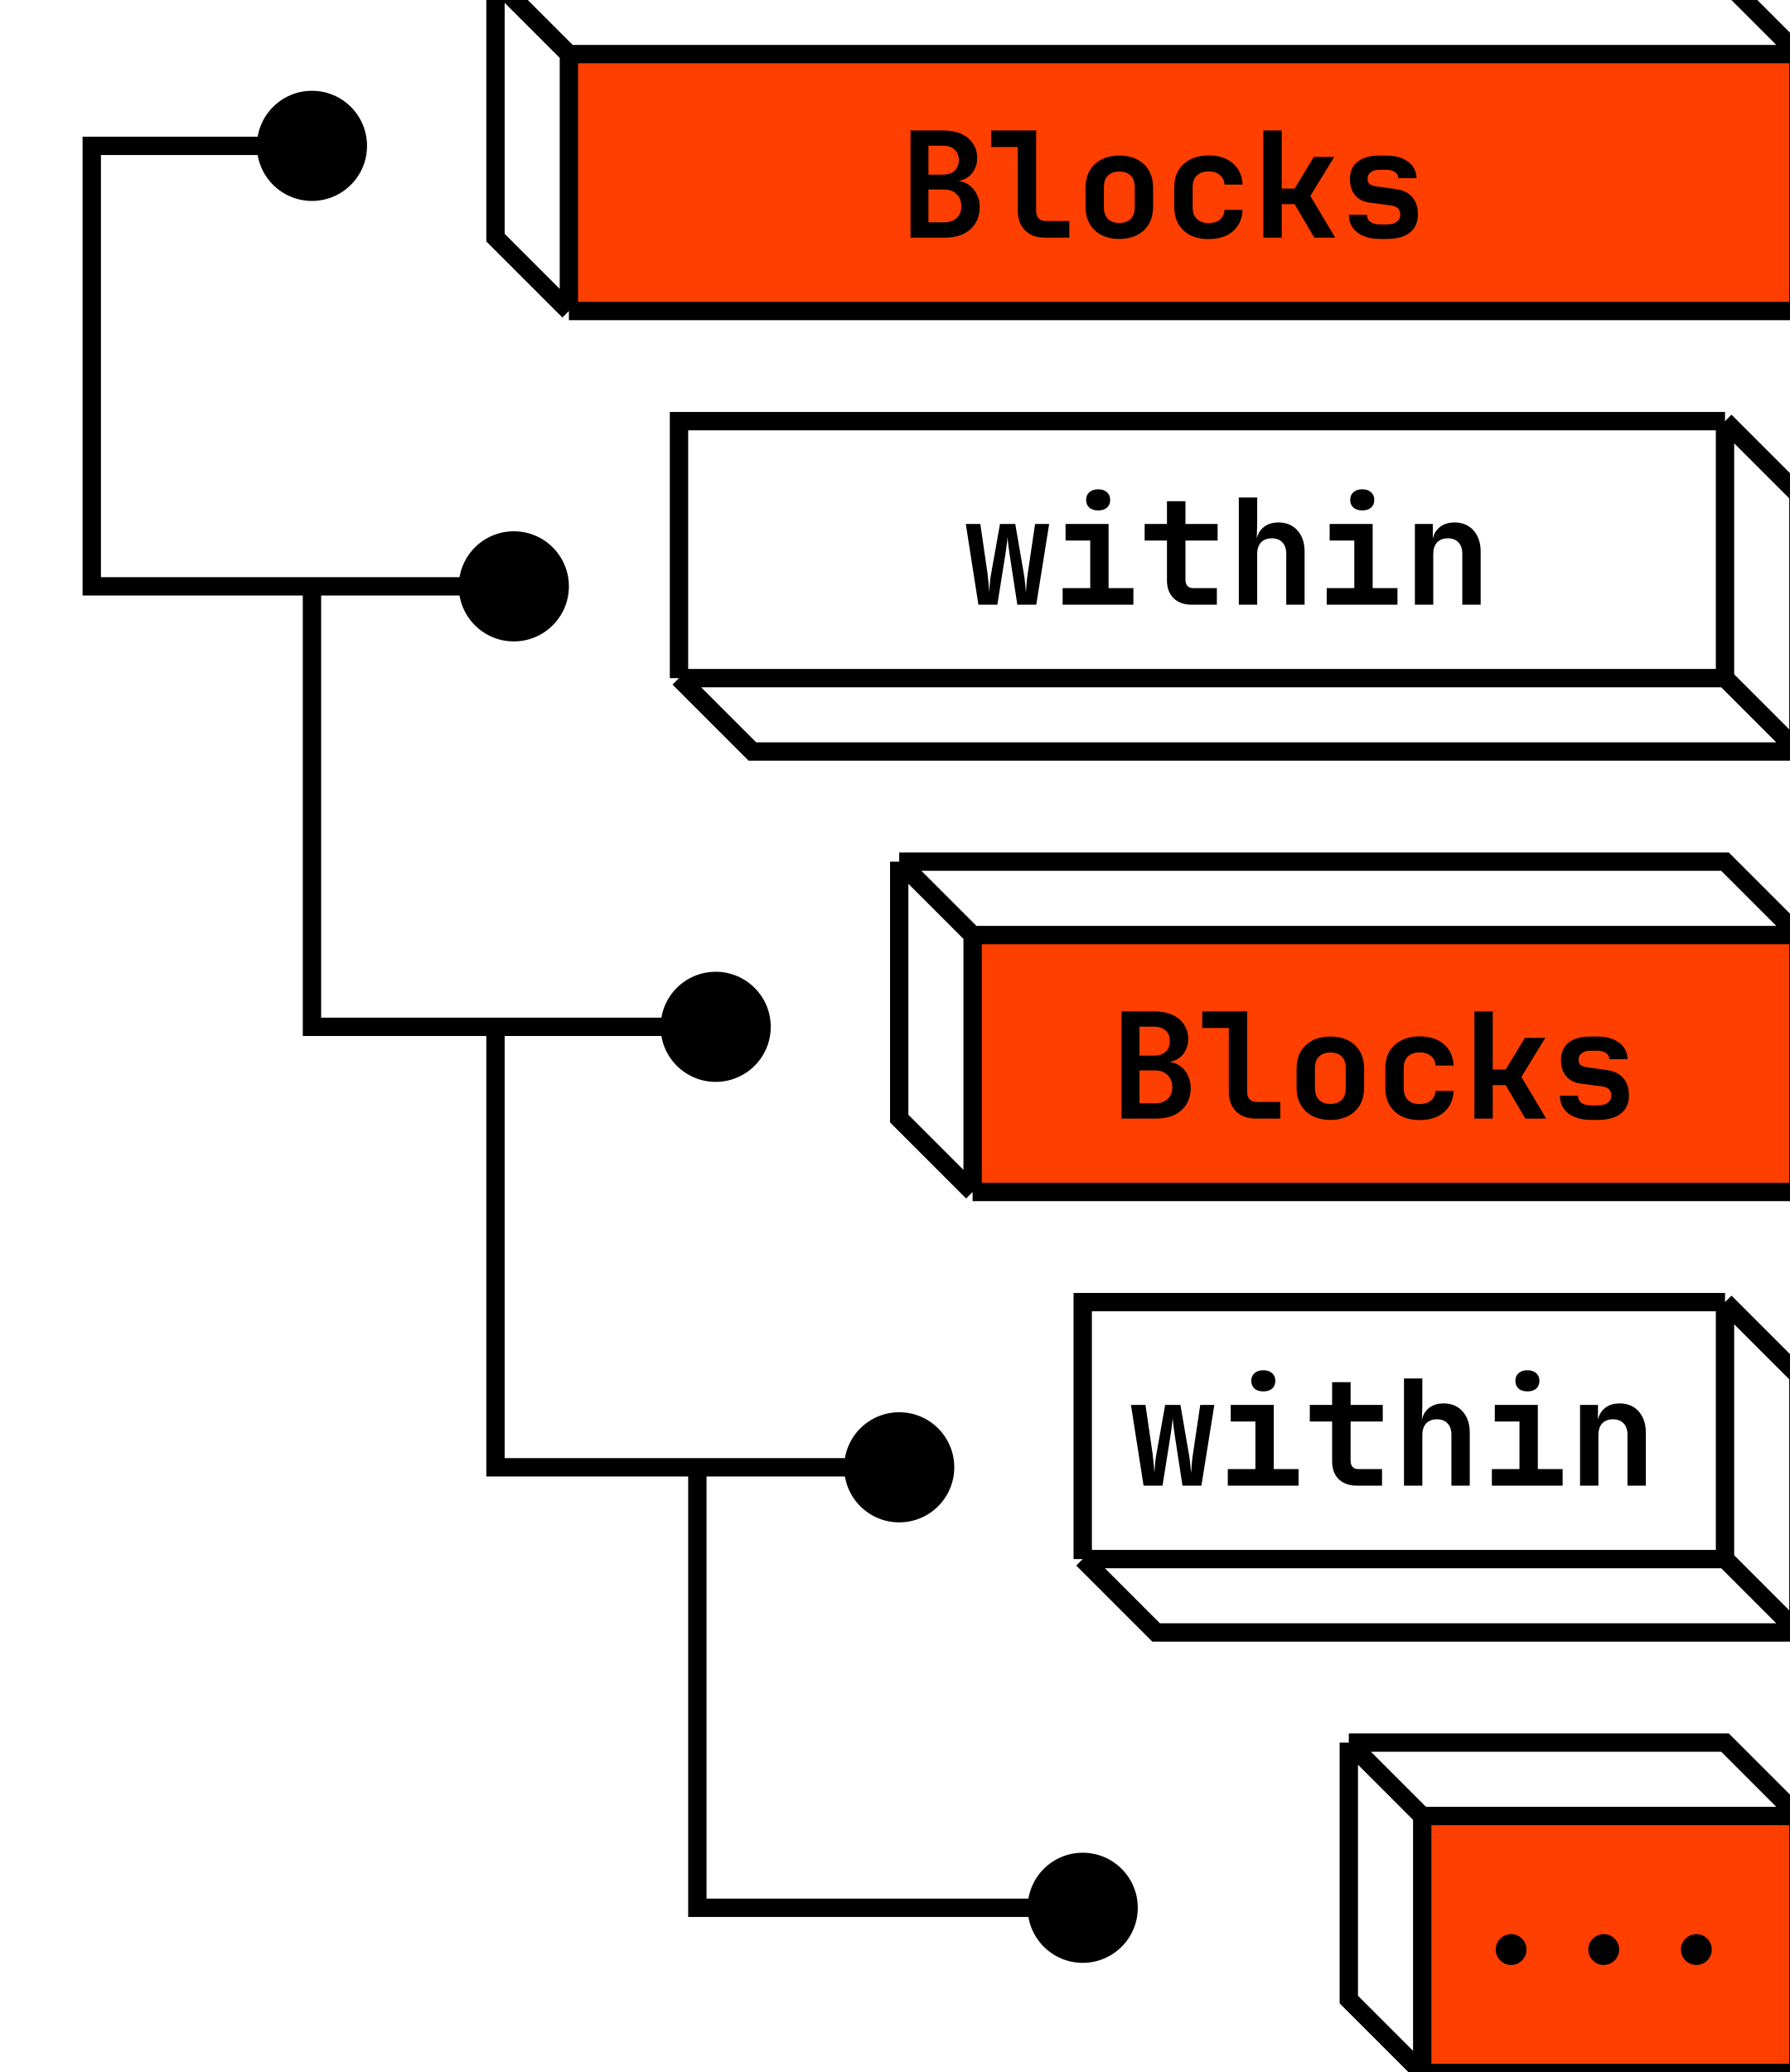
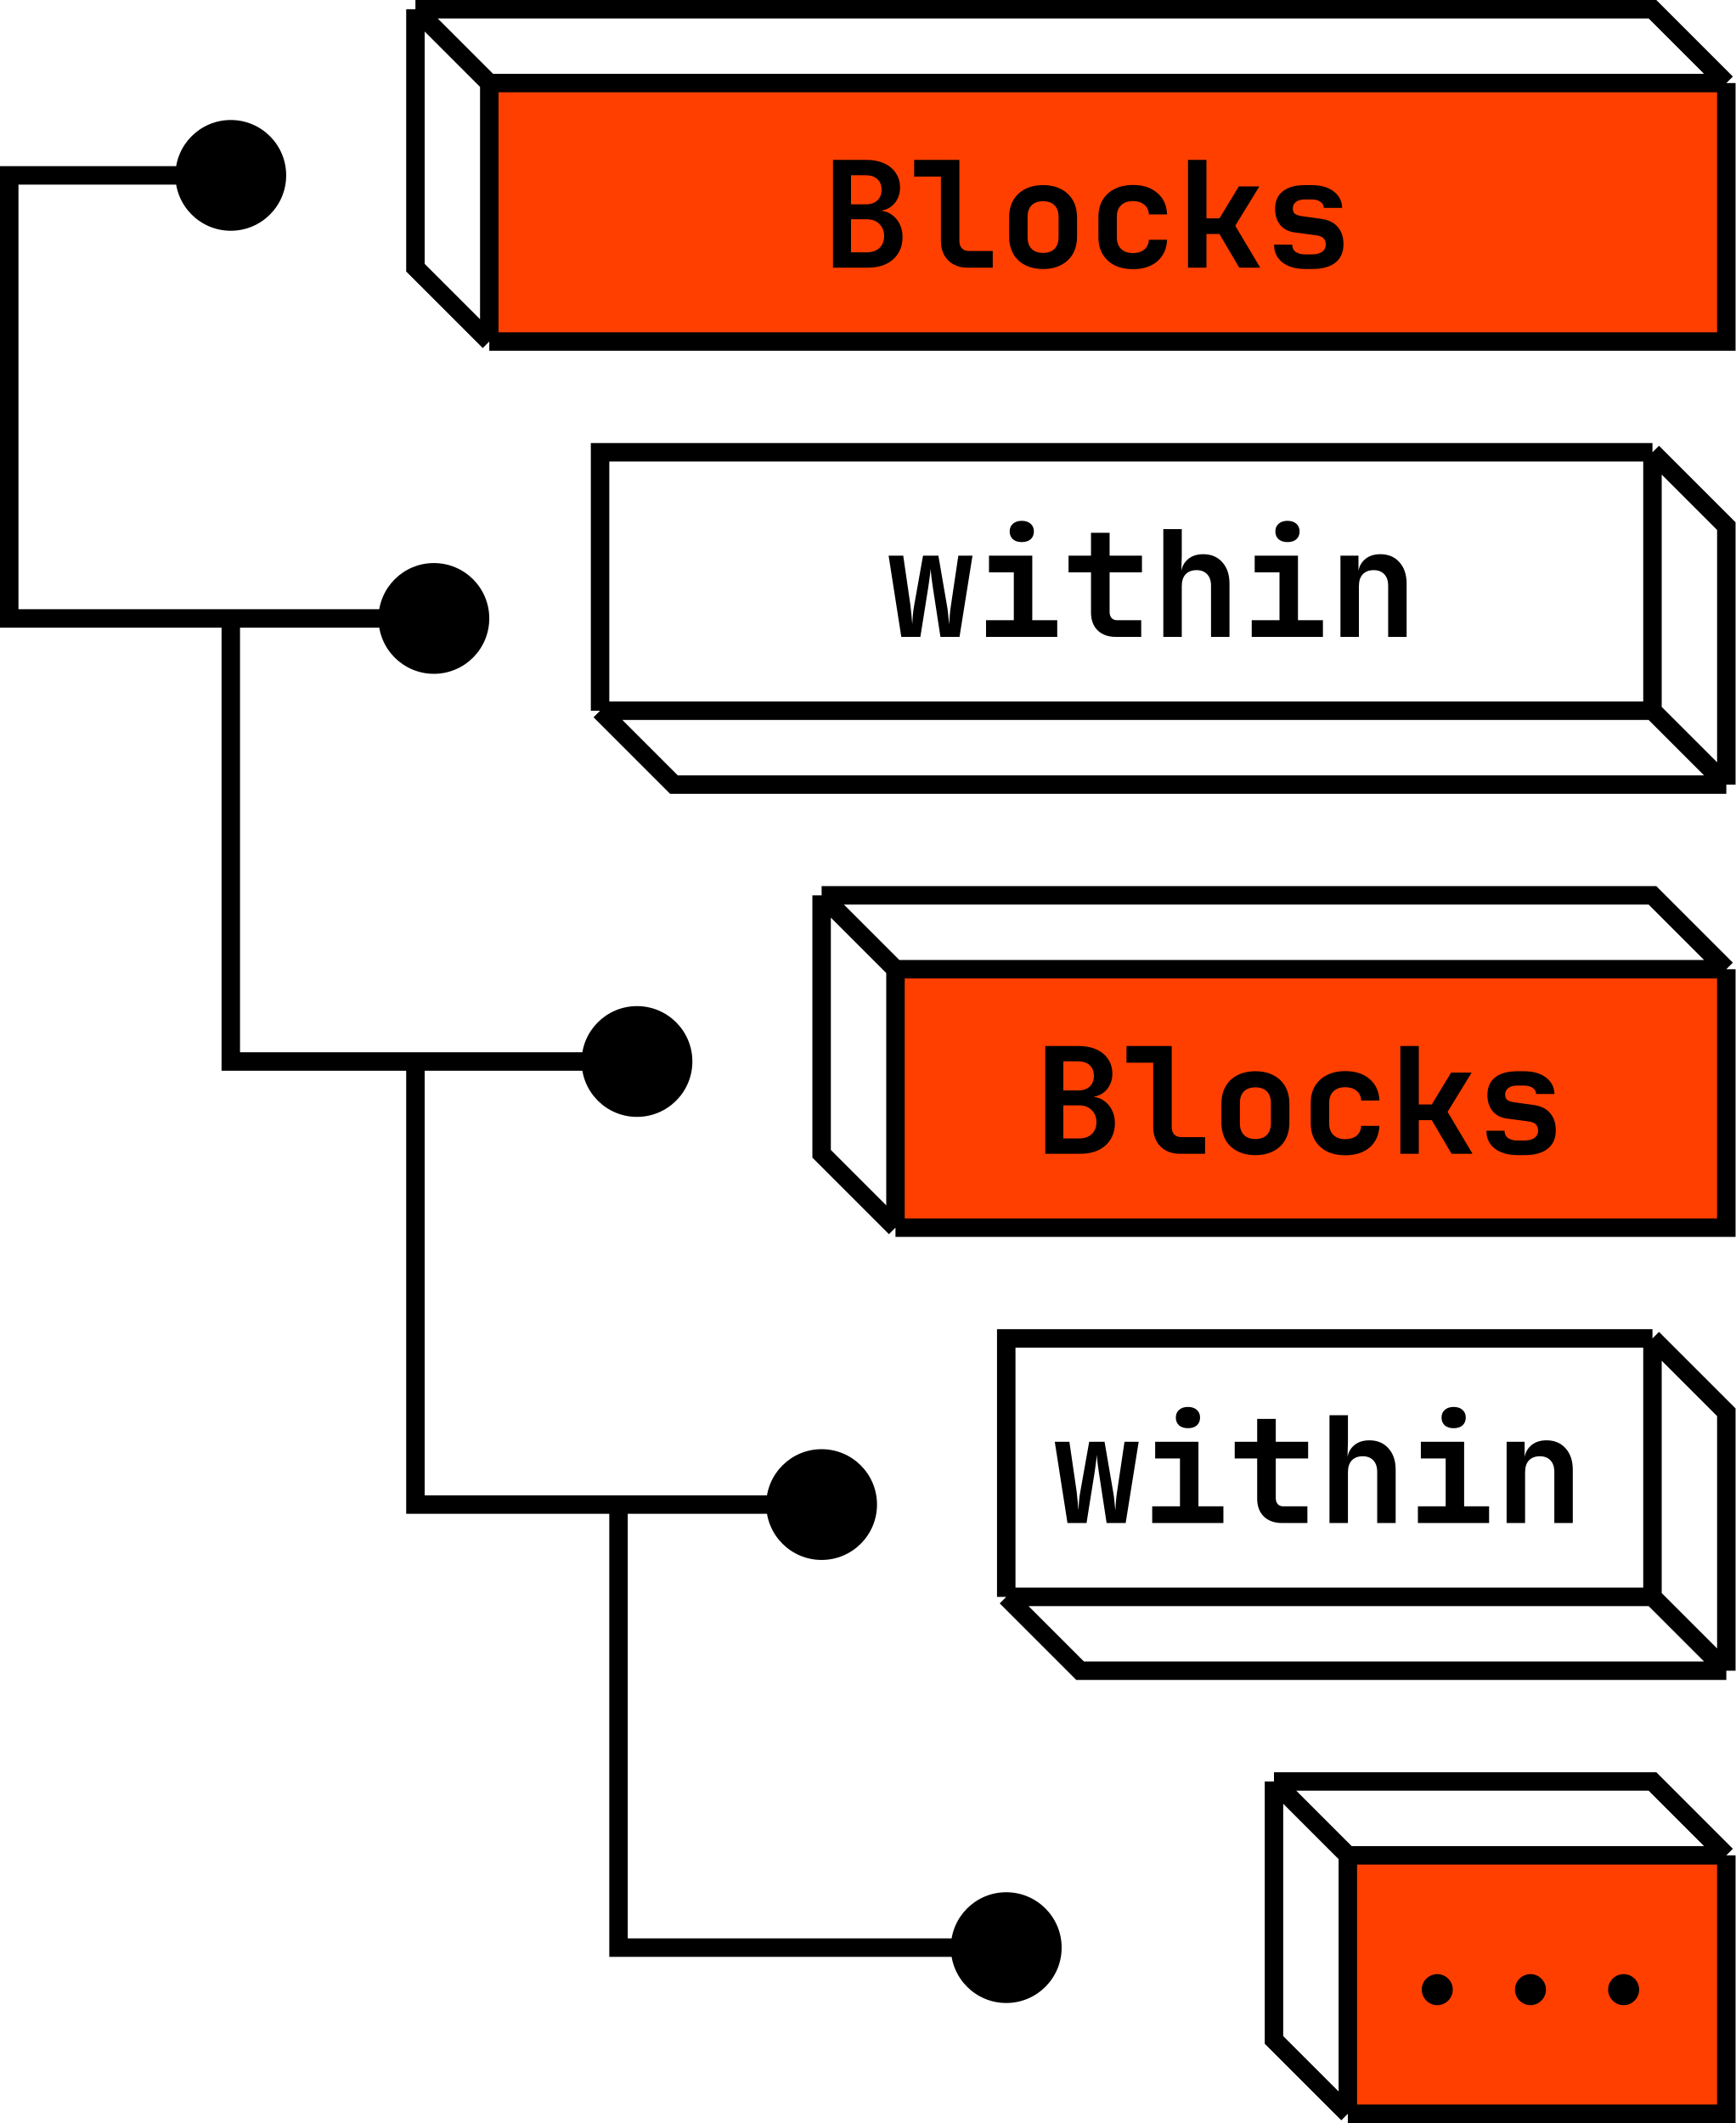
- <svg xmlns="http://www.w3.org/2000/svg" width="266" height="308" viewBox="30 45 195 220" fill="none">
-   <path d="M64 106V154H106M84 154V202H128M62 58H40V106H84M106 202V250H150" stroke="black" stroke-width="2" />
-   <circle cx="64" cy="58" r="6" fill="black" />
-   <circle cx="86" cy="106" r="6" fill="black" />
-   <circle cx="108" cy="154" r="6" fill="black" />
-   <circle cx="128" cy="202" r="6" fill="black" />
-   <circle cx="148" cy="250" r="6" fill="black" />
-   <path d="M226 76H92V48H226V76Z" fill="#FF3F00" />
-   <path d="M92 76H226V48M92 76V48M92 76L84 68V40M92 48H226M92 48L84 40M226 48L218 40H84" stroke="black" stroke-width="2" />
-   <path d="M218 88H104V116M218 88V116M218 88L226 96V124M218 116H104M218 116L226 124M104 116L112 124H226" stroke="black" stroke-width="2" />
-   <path d="M226 172H136V144H226V172Z" fill="#FF3F00" />
-   <path d="M136 172H226V144M136 172V144M136 172L128 164V136M136 144H226M136 144L128 136M226 144L218 136H128" stroke="black" stroke-width="2" />
-   <path d="M226 268H185V240H226V268Z" fill="#FF3F00" />
-   <path d="M185 268H226V240M185 268V240M185 268L177 260V232M185 240H226M185 240L177 232M226 240L218 232H177" stroke="black" stroke-width="2" />
-   <path d="M218 184H148V212M218 184V212M218 184L226 192V220M218 212H148M218 212L226 220M148 212L156 220H226" stroke="black" stroke-width="2" />
-   <path d="M129.232 68V56.32H132.816C133.563 56.32 134.208 56.443 134.752 56.688C135.307 56.933 135.733 57.285 136.032 57.744C136.341 58.192 136.496 58.72 136.496 59.328C136.496 59.755 136.411 60.144 136.24 60.496C136.08 60.848 135.845 61.141 135.536 61.376C135.237 61.6 134.896 61.744 134.512 61.808V61.84C134.949 61.893 135.339 62.053 135.68 62.32C136.021 62.576 136.288 62.912 136.48 63.328C136.672 63.733 136.768 64.181 136.768 64.672C136.768 65.344 136.613 65.931 136.304 66.432C135.995 66.933 135.557 67.323 134.992 67.6C134.427 67.867 133.76 68 132.992 68H129.232ZM131.184 66.336H132.88C133.467 66.336 133.925 66.181 134.256 65.872C134.597 65.552 134.768 65.12 134.768 64.576C134.768 64.032 134.597 63.595 134.256 63.264C133.925 62.923 133.467 62.752 132.88 62.752H131.184V66.336ZM131.184 61.136H132.784C133.317 61.136 133.733 60.997 134.032 60.72C134.341 60.432 134.496 60.043 134.496 59.552C134.496 59.061 134.341 58.677 134.032 58.4C133.733 58.123 133.317 57.984 132.784 57.984H131.184V61.136ZM143.818 68C143.242 68 142.735 67.883 142.298 67.648C141.871 67.413 141.535 67.083 141.29 66.656C141.044 66.219 140.922 65.717 140.922 65.152V58.128H138.026V56.32H142.922V65.104C142.922 65.435 143.012 65.701 143.194 65.904C143.386 66.096 143.642 66.192 143.962 66.192H146.538V68H143.818ZM151.988 68.144C151.241 68.144 150.59 68 150.036 67.712C149.481 67.424 149.054 67.019 148.756 66.496C148.457 65.963 148.308 65.339 148.308 64.624V62.576C148.308 61.851 148.457 61.227 148.756 60.704C149.054 60.181 149.481 59.776 150.036 59.488C150.59 59.2 151.241 59.056 151.988 59.056C152.745 59.056 153.396 59.2 153.94 59.488C154.494 59.776 154.921 60.181 155.22 60.704C155.518 61.227 155.668 61.851 155.668 62.576V64.624C155.668 65.339 155.518 65.963 155.22 66.496C154.921 67.019 154.494 67.424 153.94 67.712C153.396 68 152.745 68.144 151.988 68.144ZM151.988 66.4C152.521 66.4 152.932 66.256 153.22 65.968C153.518 65.669 153.668 65.243 153.668 64.688V62.512C153.668 61.947 153.518 61.52 153.22 61.232C152.932 60.944 152.521 60.8 151.988 60.8C151.465 60.8 151.054 60.944 150.756 61.232C150.457 61.52 150.308 61.947 150.308 62.512V64.688C150.308 65.243 150.457 65.669 150.756 65.968C151.054 66.256 151.465 66.4 151.988 66.4ZM161.725 68.16C160.968 68.16 160.307 68.021 159.741 67.744C159.187 67.456 158.755 67.056 158.445 66.544C158.136 66.021 157.981 65.408 157.981 64.704V62.496C157.981 61.781 158.136 61.168 158.445 60.656C158.755 60.144 159.187 59.749 159.741 59.472C160.307 59.184 160.968 59.04 161.725 59.04C162.824 59.04 163.704 59.328 164.365 59.904C165.027 60.469 165.379 61.243 165.421 62.224H163.453C163.421 61.765 163.251 61.413 162.941 61.168C162.632 60.912 162.227 60.784 161.725 60.784C161.181 60.784 160.755 60.933 160.445 61.232C160.136 61.52 159.981 61.936 159.981 62.48V64.704C159.981 65.248 160.136 65.669 160.445 65.968C160.755 66.267 161.181 66.416 161.725 66.416C162.227 66.416 162.632 66.293 162.941 66.048C163.251 65.792 163.421 65.435 163.453 64.976H165.421C165.379 65.957 165.027 66.736 164.365 67.312C163.704 67.877 162.824 68.16 161.725 68.16ZM167.687 68V56.32H169.687V62.656H171.095L173.191 59.2H175.415L172.807 63.456L175.511 68H173.239L171.095 64.352H169.687V68H167.687ZM180.401 68.144C179.707 68.144 179.105 68.037 178.593 67.824C178.091 67.611 177.702 67.307 177.425 66.912C177.147 66.517 177.009 66.048 177.009 65.504H178.977C178.977 65.845 179.099 66.107 179.345 66.288C179.601 66.469 179.953 66.56 180.401 66.56H181.105C181.585 66.56 181.953 66.469 182.209 66.288C182.475 66.096 182.609 65.835 182.609 65.504C182.609 65.184 182.518 64.944 182.337 64.784C182.155 64.624 181.878 64.523 181.505 64.48L179.313 64.192C178.609 64.107 178.065 63.835 177.681 63.376C177.307 62.917 177.121 62.336 177.121 61.632C177.121 60.8 177.398 60.165 177.953 59.728C178.507 59.28 179.307 59.056 180.353 59.056H181.089C182.07 59.056 182.859 59.28 183.457 59.728C184.054 60.176 184.363 60.773 184.385 61.52H182.401C182.39 61.243 182.267 61.024 182.033 60.864C181.798 60.693 181.483 60.608 181.089 60.608H180.353C179.926 60.608 179.601 60.699 179.377 60.88C179.153 61.051 179.041 61.285 179.041 61.584C179.041 61.851 179.121 62.048 179.281 62.176C179.451 62.293 179.697 62.373 180.017 62.416L182.081 62.704C182.891 62.811 183.499 63.104 183.905 63.584C184.321 64.053 184.529 64.683 184.529 65.472C184.529 66.325 184.235 66.987 183.649 67.456C183.073 67.915 182.225 68.144 181.105 68.144H180.401Z" fill="black" />
-   <path d="M152.232 164V152.32H155.816C156.563 152.32 157.208 152.443 157.752 152.688C158.307 152.933 158.733 153.285 159.032 153.744C159.341 154.192 159.496 154.72 159.496 155.328C159.496 155.755 159.411 156.144 159.24 156.496C159.08 156.848 158.845 157.141 158.536 157.376C158.237 157.6 157.896 157.744 157.512 157.808V157.84C157.949 157.893 158.339 158.053 158.68 158.32C159.021 158.576 159.288 158.912 159.48 159.328C159.672 159.733 159.768 160.181 159.768 160.672C159.768 161.344 159.613 161.931 159.304 162.432C158.995 162.933 158.557 163.323 157.992 163.6C157.427 163.867 156.76 164 155.992 164H152.232ZM154.184 162.336H155.88C156.467 162.336 156.925 162.181 157.256 161.872C157.597 161.552 157.768 161.12 157.768 160.576C157.768 160.032 157.597 159.595 157.256 159.264C156.925 158.923 156.467 158.752 155.88 158.752H154.184V162.336ZM154.184 157.136H155.784C156.317 157.136 156.733 156.997 157.032 156.72C157.341 156.432 157.496 156.043 157.496 155.552C157.496 155.061 157.341 154.677 157.032 154.4C156.733 154.123 156.317 153.984 155.784 153.984H154.184V157.136ZM166.818 164C166.242 164 165.735 163.883 165.298 163.648C164.871 163.413 164.535 163.083 164.29 162.656C164.044 162.219 163.922 161.717 163.922 161.152V154.128H161.026V152.32H165.922V161.104C165.922 161.435 166.012 161.701 166.194 161.904C166.386 162.096 166.642 162.192 166.962 162.192H169.538V164H166.818ZM174.988 164.144C174.241 164.144 173.59 164 173.036 163.712C172.481 163.424 172.054 163.019 171.756 162.496C171.457 161.963 171.308 161.339 171.308 160.624V158.576C171.308 157.851 171.457 157.227 171.756 156.704C172.054 156.181 172.481 155.776 173.036 155.488C173.59 155.2 174.241 155.056 174.988 155.056C175.745 155.056 176.396 155.2 176.94 155.488C177.494 155.776 177.921 156.181 178.22 156.704C178.518 157.227 178.668 157.851 178.668 158.576V160.624C178.668 161.339 178.518 161.963 178.22 162.496C177.921 163.019 177.494 163.424 176.94 163.712C176.396 164 175.745 164.144 174.988 164.144ZM174.988 162.4C175.521 162.4 175.932 162.256 176.22 161.968C176.518 161.669 176.668 161.243 176.668 160.688V158.512C176.668 157.947 176.518 157.52 176.22 157.232C175.932 156.944 175.521 156.8 174.988 156.8C174.465 156.8 174.054 156.944 173.756 157.232C173.457 157.52 173.308 157.947 173.308 158.512V160.688C173.308 161.243 173.457 161.669 173.756 161.968C174.054 162.256 174.465 162.4 174.988 162.4ZM184.725 164.16C183.968 164.16 183.307 164.021 182.741 163.744C182.187 163.456 181.755 163.056 181.445 162.544C181.136 162.021 180.981 161.408 180.981 160.704V158.496C180.981 157.781 181.136 157.168 181.445 156.656C181.755 156.144 182.187 155.749 182.741 155.472C183.307 155.184 183.968 155.04 184.725 155.04C185.824 155.04 186.704 155.328 187.365 155.904C188.027 156.469 188.379 157.243 188.421 158.224H186.453C186.421 157.765 186.251 157.413 185.941 157.168C185.632 156.912 185.227 156.784 184.725 156.784C184.181 156.784 183.755 156.933 183.445 157.232C183.136 157.52 182.981 157.936 182.981 158.48V160.704C182.981 161.248 183.136 161.669 183.445 161.968C183.755 162.267 184.181 162.416 184.725 162.416C185.227 162.416 185.632 162.293 185.941 162.048C186.251 161.792 186.421 161.435 186.453 160.976H188.421C188.379 161.957 188.027 162.736 187.365 163.312C186.704 163.877 185.824 164.16 184.725 164.16ZM190.687 164V152.32H192.687V158.656H194.095L196.191 155.2H198.415L195.807 159.456L198.511 164H196.239L194.095 160.352H192.687V164H190.687ZM203.401 164.144C202.707 164.144 202.105 164.037 201.593 163.824C201.091 163.611 200.702 163.307 200.425 162.912C200.147 162.517 200.009 162.048 200.009 161.504H201.977C201.977 161.845 202.099 162.107 202.345 162.288C202.601 162.469 202.953 162.56 203.401 162.56H204.105C204.585 162.56 204.953 162.469 205.209 162.288C205.475 162.096 205.609 161.835 205.609 161.504C205.609 161.184 205.518 160.944 205.337 160.784C205.155 160.624 204.878 160.523 204.505 160.48L202.313 160.192C201.609 160.107 201.065 159.835 200.681 159.376C200.307 158.917 200.121 158.336 200.121 157.632C200.121 156.8 200.398 156.165 200.953 155.728C201.507 155.28 202.307 155.056 203.353 155.056H204.089C205.07 155.056 205.859 155.28 206.457 155.728C207.054 156.176 207.363 156.773 207.385 157.52H205.401C205.39 157.243 205.267 157.024 205.033 156.864C204.798 156.693 204.483 156.608 204.089 156.608H203.353C202.926 156.608 202.601 156.699 202.377 156.88C202.153 157.051 202.041 157.285 202.041 157.584C202.041 157.851 202.121 158.048 202.281 158.176C202.451 158.293 202.697 158.373 203.017 158.416L205.081 158.704C205.891 158.811 206.499 159.104 206.905 159.584C207.321 160.053 207.529 160.683 207.529 161.472C207.529 162.325 207.235 162.987 206.649 163.456C206.073 163.915 205.225 164.144 204.105 164.144H203.401Z" fill="black" />
-   <path d="M194.693 256.235C193.765 256.235 193.008 255.472 193.008 254.544C193.008 253.632 193.765 252.869 194.693 252.869C195.616 252.869 196.368 253.632 196.368 254.544C196.368 255.472 195.616 256.235 194.693 256.235ZM204.787 256.235C203.859 256.235 203.102 255.472 203.102 254.544C203.102 253.632 203.859 252.869 204.787 252.869C205.71 252.869 206.462 253.632 206.462 254.544C206.462 255.472 205.71 256.235 204.787 256.235ZM214.881 256.235C213.953 256.235 213.195 255.472 213.195 254.544C213.195 253.632 213.953 252.869 214.881 252.869C215.804 252.869 216.556 253.632 216.556 254.544C216.556 255.472 215.804 256.235 214.881 256.235Z" fill="black" />
-   <path d="M136.632 108L135.256 99.2H136.84L137.624 104.592C137.667 104.923 137.704 105.28 137.736 105.664C137.768 106.048 137.795 106.368 137.816 106.624C137.837 106.368 137.859 106.048 137.88 105.664C137.912 105.28 137.96 104.923 138.024 104.592L138.984 99.2H140.648L141.576 104.592C141.64 104.923 141.688 105.285 141.72 105.68C141.763 106.064 141.795 106.384 141.816 106.64C141.837 106.384 141.859 106.064 141.88 105.68C141.912 105.285 141.955 104.923 142.008 104.592L142.808 99.2H144.344L142.936 108H140.872L140.04 102.576C139.997 102.267 139.949 101.92 139.896 101.536C139.853 101.141 139.821 100.827 139.8 100.592C139.8 100.752 139.784 100.949 139.752 101.184C139.72 101.419 139.688 101.659 139.656 101.904C139.624 102.149 139.592 102.373 139.56 102.576L138.696 108H136.632ZM145.81 108V106.192H148.818V101.008H146.13V99.2H150.818V106.192H153.522V108H145.81ZM149.682 97.728C149.276 97.728 148.956 97.627 148.722 97.424C148.487 97.211 148.37 96.928 148.37 96.576C148.37 96.224 148.487 95.947 148.722 95.744C148.956 95.531 149.276 95.424 149.682 95.424C150.087 95.424 150.407 95.531 150.642 95.744C150.876 95.947 150.994 96.224 150.994 96.576C150.994 96.928 150.876 97.211 150.642 97.424C150.407 97.627 150.087 97.728 149.682 97.728ZM159.868 108C159.046 108 158.39 107.765 157.9 107.296C157.42 106.816 157.18 106.171 157.18 105.36V101.008H154.748V99.2H157.18V96.72H159.196V99.2H162.7V101.008H159.196V105.312C159.196 105.568 159.265 105.781 159.404 105.952C159.553 106.112 159.756 106.192 160.012 106.192H162.62V108H159.868ZM165.013 108V96.32H167.013V99.2L166.965 100.88H167.509L166.917 101.344C166.928 100.64 167.152 100.08 167.589 99.664C168.027 99.248 168.608 99.04 169.333 99.04C170.197 99.04 170.885 99.328 171.397 99.904C171.92 100.48 172.181 101.253 172.181 102.224V108H170.181V102.464C170.181 101.92 170.043 101.504 169.765 101.216C169.488 100.917 169.104 100.768 168.613 100.768C168.112 100.768 167.717 100.917 167.429 101.216C167.152 101.515 167.013 101.941 167.013 102.496V108H165.013ZM174.591 108V106.192H177.599V101.008H174.911V99.2H179.599V106.192H182.303V108H174.591ZM178.463 97.728C178.058 97.728 177.738 97.627 177.503 97.424C177.268 97.211 177.151 96.928 177.151 96.576C177.151 96.224 177.268 95.947 177.503 95.744C177.738 95.531 178.058 95.424 178.463 95.424C178.868 95.424 179.188 95.531 179.423 95.744C179.658 95.947 179.775 96.224 179.775 96.576C179.775 96.928 179.658 97.211 179.423 97.424C179.188 97.627 178.868 97.728 178.463 97.728ZM184.201 108V99.2H186.153V100.88H186.697L186.105 101.344C186.115 100.64 186.339 100.08 186.777 99.664C187.214 99.248 187.795 99.04 188.521 99.04C189.385 99.04 190.073 99.328 190.585 99.904C191.107 100.48 191.369 101.253 191.369 102.224V108H189.369V102.464C189.369 101.92 189.23 101.504 188.953 101.216C188.675 100.917 188.291 100.768 187.801 100.768C187.299 100.768 186.905 100.917 186.617 101.216C186.339 101.515 186.201 101.941 186.201 102.496V108H184.201Z" fill="black" />
-   <path d="M154.632 204L153.256 195.2H154.84L155.624 200.592C155.667 200.923 155.704 201.28 155.736 201.664C155.768 202.048 155.795 202.368 155.816 202.624C155.837 202.368 155.859 202.048 155.88 201.664C155.912 201.28 155.96 200.923 156.024 200.592L156.984 195.2H158.648L159.576 200.592C159.64 200.923 159.688 201.285 159.72 201.68C159.763 202.064 159.795 202.384 159.816 202.64C159.837 202.384 159.859 202.064 159.88 201.68C159.912 201.285 159.955 200.923 160.008 200.592L160.808 195.2H162.344L160.936 204H158.872L158.04 198.576C157.997 198.267 157.949 197.92 157.896 197.536C157.853 197.141 157.821 196.827 157.8 196.592C157.8 196.752 157.784 196.949 157.752 197.184C157.72 197.419 157.688 197.659 157.656 197.904C157.624 198.149 157.592 198.373 157.56 198.576L156.696 204H154.632ZM163.81 204V202.192H166.818V197.008H164.13V195.2H168.818V202.192H171.522V204H163.81ZM167.682 193.728C167.276 193.728 166.956 193.627 166.722 193.424C166.487 193.211 166.37 192.928 166.37 192.576C166.37 192.224 166.487 191.947 166.722 191.744C166.956 191.531 167.276 191.424 167.682 191.424C168.087 191.424 168.407 191.531 168.642 191.744C168.876 191.947 168.994 192.224 168.994 192.576C168.994 192.928 168.876 193.211 168.642 193.424C168.407 193.627 168.087 193.728 167.682 193.728ZM177.868 204C177.046 204 176.39 203.765 175.9 203.296C175.42 202.816 175.18 202.171 175.18 201.36V197.008H172.748V195.2H175.18V192.72H177.196V195.2H180.7V197.008H177.196V201.312C177.196 201.568 177.265 201.781 177.404 201.952C177.553 202.112 177.756 202.192 178.012 202.192H180.62V204H177.868ZM183.013 204V192.32H185.013V195.2L184.965 196.88H185.509L184.917 197.344C184.928 196.64 185.152 196.08 185.589 195.664C186.027 195.248 186.608 195.04 187.333 195.04C188.197 195.04 188.885 195.328 189.397 195.904C189.92 196.48 190.181 197.253 190.181 198.224V204H188.181V198.464C188.181 197.92 188.043 197.504 187.765 197.216C187.488 196.917 187.104 196.768 186.613 196.768C186.112 196.768 185.717 196.917 185.429 197.216C185.152 197.515 185.013 197.941 185.013 198.496V204H183.013ZM192.591 204V202.192H195.599V197.008H192.911V195.2H197.599V202.192H200.303V204H192.591ZM196.463 193.728C196.058 193.728 195.738 193.627 195.503 193.424C195.268 193.211 195.151 192.928 195.151 192.576C195.151 192.224 195.268 191.947 195.503 191.744C195.738 191.531 196.058 191.424 196.463 191.424C196.868 191.424 197.188 191.531 197.423 191.744C197.658 191.947 197.775 192.224 197.775 192.576C197.775 192.928 197.658 193.211 197.423 193.424C197.188 193.627 196.868 193.728 196.463 193.728ZM202.201 204V195.2H204.153V196.88H204.697L204.105 197.344C204.115 196.64 204.339 196.08 204.777 195.664C205.214 195.248 205.795 195.04 206.521 195.04C207.385 195.04 208.073 195.328 208.585 195.904C209.107 196.48 209.369 197.253 209.369 198.224V204H207.369V198.464C207.369 197.92 207.23 197.504 206.953 197.216C206.675 196.917 206.291 196.768 205.801 196.768C205.299 196.768 204.905 196.917 204.617 197.216C204.339 197.515 204.201 197.941 204.201 198.496V204H202.201Z" fill="black" />
+ <svg xmlns="http://www.w3.org/2000/svg" width="188" height="230" viewBox="0 0 188 230" fill="none">
+   <path d="M25 67V115H67M45 115V163H89M23 19H1V67H45M67 163V211H111" stroke="black" stroke-width="2" />
+   <circle cx="25" cy="19" r="6" fill="black" />
+   <circle cx="47" cy="67" r="6" fill="black" />
+   <circle cx="69" cy="115" r="6" fill="black" />
+   <circle cx="89" cy="163" r="6" fill="black" />
+   <circle cx="109" cy="211" r="6" fill="black" />
+   <path d="M187 37H53V9H187V37Z" fill="#FF3F00" />
+   <path d="M53 37H187V9M53 37V9M53 37L45 29V1M53 9H187M53 9L45 1M187 9L179 1H45" stroke="black" stroke-width="2" />
+   <path d="M179 49H65V77M179 49V77M179 49L187 57V85M179 77H65M179 77L187 85M65 77L73 85H187" stroke="black" stroke-width="2" />
+   <path d="M187 133H97V105H187V133Z" fill="#FF3F00" />
+   <path d="M97 133H187V105M97 133V105M97 133L89 125V97M97 105H187M97 105L89 97M187 105L179 97H89" stroke="black" stroke-width="2" />
+   <path d="M187 229H146V201H187V229Z" fill="#FF3F00" />
+   <path d="M146 229H187V201M146 229V201M146 229L138 221V193M146 201H187M146 201L138 193M187 201L179 193H138" stroke="black" stroke-width="2" />
+   <path d="M179 145H109V173M179 145V173M179 145L187 153V181M179 173H109M179 173L187 181M109 173L117 181H187" stroke="black" stroke-width="2" />
+   <path d="M90.232 29V17.32H93.816C94.563 17.32 95.208 17.443 95.752 17.688C96.307 17.933 96.733 18.285 97.032 18.744C97.341 19.192 97.496 19.72 97.496 20.328C97.496 20.755 97.411 21.144 97.24 21.496C97.08 21.848 96.845 22.141 96.536 22.376C96.237 22.6 95.896 22.744 95.512 22.808V22.84C95.949 22.893 96.339 23.053 96.68 23.32C97.021 23.576 97.288 23.912 97.48 24.328C97.672 24.733 97.768 25.181 97.768 25.672C97.768 26.344 97.613 26.931 97.304 27.432C96.995 27.933 96.557 28.323 95.992 28.6C95.427 28.867 94.76 29 93.992 29H90.232ZM92.184 27.336H93.88C94.467 27.336 94.925 27.181 95.256 26.872C95.597 26.552 95.768 26.12 95.768 25.576C95.768 25.032 95.597 24.595 95.256 24.264C94.925 23.923 94.467 23.752 93.88 23.752H92.184V27.336ZM92.184 22.136H93.784C94.317 22.136 94.733 21.997 95.032 21.72C95.341 21.432 95.496 21.043 95.496 20.552C95.496 20.061 95.341 19.677 95.032 19.4C94.733 19.123 94.317 18.984 93.784 18.984H92.184V22.136ZM104.818 29C104.242 29 103.735 28.883 103.298 28.648C102.871 28.413 102.535 28.083 102.29 27.656C102.044 27.219 101.922 26.717 101.922 26.152V19.128H99.026V17.32H103.922V26.104C103.922 26.435 104.012 26.701 104.194 26.904C104.386 27.096 104.642 27.192 104.962 27.192H107.538V29H104.818ZM112.988 29.144C112.241 29.144 111.59 29 111.036 28.712C110.481 28.424 110.054 28.019 109.756 27.496C109.457 26.963 109.308 26.339 109.308 25.624V23.576C109.308 22.851 109.457 22.227 109.756 21.704C110.054 21.181 110.481 20.776 111.036 20.488C111.59 20.2 112.241 20.056 112.988 20.056C113.745 20.056 114.396 20.2 114.94 20.488C115.494 20.776 115.921 21.181 116.22 21.704C116.518 22.227 116.668 22.851 116.668 23.576V25.624C116.668 26.339 116.518 26.963 116.22 27.496C115.921 28.019 115.494 28.424 114.94 28.712C114.396 29 113.745 29.144 112.988 29.144ZM112.988 27.4C113.521 27.4 113.932 27.256 114.22 26.968C114.518 26.669 114.668 26.243 114.668 25.688V23.512C114.668 22.947 114.518 22.52 114.22 22.232C113.932 21.944 113.521 21.8 112.988 21.8C112.465 21.8 112.054 21.944 111.756 22.232C111.457 22.52 111.308 22.947 111.308 23.512V25.688C111.308 26.243 111.457 26.669 111.756 26.968C112.054 27.256 112.465 27.4 112.988 27.4ZM122.725 29.16C121.968 29.16 121.307 29.021 120.741 28.744C120.187 28.456 119.755 28.056 119.445 27.544C119.136 27.021 118.981 26.408 118.981 25.704V23.496C118.981 22.781 119.136 22.168 119.445 21.656C119.755 21.144 120.187 20.749 120.741 20.472C121.307 20.184 121.968 20.04 122.725 20.04C123.824 20.04 124.704 20.328 125.365 20.904C126.027 21.469 126.379 22.243 126.421 23.224H124.453C124.421 22.765 124.251 22.413 123.941 22.168C123.632 21.912 123.227 21.784 122.725 21.784C122.181 21.784 121.755 21.933 121.445 22.232C121.136 22.52 120.981 22.936 120.981 23.48V25.704C120.981 26.248 121.136 26.669 121.445 26.968C121.755 27.267 122.181 27.416 122.725 27.416C123.227 27.416 123.632 27.293 123.941 27.048C124.251 26.792 124.421 26.435 124.453 25.976H126.421C126.379 26.957 126.027 27.736 125.365 28.312C124.704 28.877 123.824 29.16 122.725 29.16ZM128.687 29V17.32H130.687V23.656H132.095L134.191 20.2H136.415L133.807 24.456L136.511 29H134.239L132.095 25.352H130.687V29H128.687ZM141.401 29.144C140.707 29.144 140.105 29.037 139.593 28.824C139.091 28.611 138.702 28.307 138.425 27.912C138.147 27.517 138.009 27.048 138.009 26.504H139.977C139.977 26.845 140.099 27.107 140.345 27.288C140.601 27.469 140.953 27.56 141.401 27.56H142.105C142.585 27.56 142.953 27.469 143.209 27.288C143.475 27.096 143.609 26.835 143.609 26.504C143.609 26.184 143.518 25.944 143.337 25.784C143.155 25.624 142.878 25.523 142.505 25.48L140.313 25.192C139.609 25.107 139.065 24.835 138.681 24.376C138.307 23.917 138.121 23.336 138.121 22.632C138.121 21.8 138.398 21.165 138.953 20.728C139.507 20.28 140.307 20.056 141.353 20.056H142.089C143.07 20.056 143.859 20.28 144.457 20.728C145.054 21.176 145.363 21.773 145.385 22.52H143.401C143.39 22.243 143.267 22.024 143.033 21.864C142.798 21.693 142.483 21.608 142.089 21.608H141.353C140.926 21.608 140.601 21.699 140.377 21.88C140.153 22.051 140.041 22.285 140.041 22.584C140.041 22.851 140.121 23.048 140.281 23.176C140.451 23.293 140.697 23.373 141.017 23.416L143.081 23.704C143.891 23.811 144.499 24.104 144.905 24.584C145.321 25.053 145.529 25.683 145.529 26.472C145.529 27.325 145.235 27.987 144.649 28.456C144.073 28.915 143.225 29.144 142.105 29.144H141.401Z" fill="black" />
+   <path d="M113.232 125V113.32H116.816C117.563 113.32 118.208 113.443 118.752 113.688C119.307 113.933 119.733 114.285 120.032 114.744C120.341 115.192 120.496 115.72 120.496 116.328C120.496 116.755 120.411 117.144 120.24 117.496C120.08 117.848 119.845 118.141 119.536 118.376C119.237 118.6 118.896 118.744 118.512 118.808V118.84C118.949 118.893 119.339 119.053 119.68 119.32C120.021 119.576 120.288 119.912 120.48 120.328C120.672 120.733 120.768 121.181 120.768 121.672C120.768 122.344 120.613 122.931 120.304 123.432C119.995 123.933 119.557 124.323 118.992 124.6C118.427 124.867 117.76 125 116.992 125H113.232ZM115.184 123.336H116.88C117.467 123.336 117.925 123.181 118.256 122.872C118.597 122.552 118.768 122.12 118.768 121.576C118.768 121.032 118.597 120.595 118.256 120.264C117.925 119.923 117.467 119.752 116.88 119.752H115.184V123.336ZM115.184 118.136H116.784C117.317 118.136 117.733 117.997 118.032 117.72C118.341 117.432 118.496 117.043 118.496 116.552C118.496 116.061 118.341 115.677 118.032 115.4C117.733 115.123 117.317 114.984 116.784 114.984H115.184V118.136ZM127.818 125C127.242 125 126.735 124.883 126.298 124.648C125.871 124.413 125.535 124.083 125.29 123.656C125.044 123.219 124.922 122.717 124.922 122.152V115.128H122.026V113.32H126.922V122.104C126.922 122.435 127.012 122.701 127.194 122.904C127.386 123.096 127.642 123.192 127.962 123.192H130.538V125H127.818ZM135.988 125.144C135.241 125.144 134.59 125 134.036 124.712C133.481 124.424 133.054 124.019 132.756 123.496C132.457 122.963 132.308 122.339 132.308 121.624V119.576C132.308 118.851 132.457 118.227 132.756 117.704C133.054 117.181 133.481 116.776 134.036 116.488C134.59 116.2 135.241 116.056 135.988 116.056C136.745 116.056 137.396 116.2 137.94 116.488C138.494 116.776 138.921 117.181 139.22 117.704C139.518 118.227 139.668 118.851 139.668 119.576V121.624C139.668 122.339 139.518 122.963 139.22 123.496C138.921 124.019 138.494 124.424 137.94 124.712C137.396 125 136.745 125.144 135.988 125.144ZM135.988 123.4C136.521 123.4 136.932 123.256 137.22 122.968C137.518 122.669 137.668 122.243 137.668 121.688V119.512C137.668 118.947 137.518 118.52 137.22 118.232C136.932 117.944 136.521 117.8 135.988 117.8C135.465 117.8 135.054 117.944 134.756 118.232C134.457 118.52 134.308 118.947 134.308 119.512V121.688C134.308 122.243 134.457 122.669 134.756 122.968C135.054 123.256 135.465 123.4 135.988 123.4ZM145.725 125.16C144.968 125.16 144.307 125.021 143.741 124.744C143.187 124.456 142.755 124.056 142.445 123.544C142.136 123.021 141.981 122.408 141.981 121.704V119.496C141.981 118.781 142.136 118.168 142.445 117.656C142.755 117.144 143.187 116.749 143.741 116.472C144.307 116.184 144.968 116.04 145.725 116.04C146.824 116.04 147.704 116.328 148.365 116.904C149.027 117.469 149.379 118.243 149.421 119.224H147.453C147.421 118.765 147.251 118.413 146.941 118.168C146.632 117.912 146.227 117.784 145.725 117.784C145.181 117.784 144.755 117.933 144.445 118.232C144.136 118.52 143.981 118.936 143.981 119.48V121.704C143.981 122.248 144.136 122.669 144.445 122.968C144.755 123.267 145.181 123.416 145.725 123.416C146.227 123.416 146.632 123.293 146.941 123.048C147.251 122.792 147.421 122.435 147.453 121.976H149.421C149.379 122.957 149.027 123.736 148.365 124.312C147.704 124.877 146.824 125.16 145.725 125.16ZM151.687 125V113.32H153.687V119.656H155.095L157.191 116.2H159.415L156.807 120.456L159.511 125H157.239L155.095 121.352H153.687V125H151.687ZM164.401 125.144C163.707 125.144 163.105 125.037 162.593 124.824C162.091 124.611 161.702 124.307 161.425 123.912C161.147 123.517 161.009 123.048 161.009 122.504H162.977C162.977 122.845 163.099 123.107 163.345 123.288C163.601 123.469 163.953 123.56 164.401 123.56H165.105C165.585 123.56 165.953 123.469 166.209 123.288C166.475 123.096 166.609 122.835 166.609 122.504C166.609 122.184 166.518 121.944 166.337 121.784C166.155 121.624 165.878 121.523 165.505 121.48L163.313 121.192C162.609 121.107 162.065 120.835 161.681 120.376C161.307 119.917 161.121 119.336 161.121 118.632C161.121 117.8 161.398 117.165 161.953 116.728C162.507 116.28 163.307 116.056 164.353 116.056H165.089C166.07 116.056 166.859 116.28 167.457 116.728C168.054 117.176 168.363 117.773 168.385 118.52H166.401C166.39 118.243 166.267 118.024 166.033 117.864C165.798 117.693 165.483 117.608 165.089 117.608H164.353C163.926 117.608 163.601 117.699 163.377 117.88C163.153 118.051 163.041 118.285 163.041 118.584C163.041 118.851 163.121 119.048 163.281 119.176C163.451 119.293 163.697 119.373 164.017 119.416L166.081 119.704C166.891 119.811 167.499 120.104 167.905 120.584C168.321 121.053 168.529 121.683 168.529 122.472C168.529 123.325 168.235 123.987 167.649 124.456C167.073 124.915 166.225 125.144 165.105 125.144H164.401Z" fill="black" />
+   <path d="M155.693 217.235C154.765 217.235 154.008 216.472 154.008 215.544C154.008 214.632 154.765 213.869 155.693 213.869C156.616 213.869 157.368 214.632 157.368 215.544C157.368 216.472 156.616 217.235 155.693 217.235ZM165.787 217.235C164.859 217.235 164.102 216.472 164.102 215.544C164.102 214.632 164.859 213.869 165.787 213.869C166.71 213.869 167.462 214.632 167.462 215.544C167.462 216.472 166.71 217.235 165.787 217.235ZM175.881 217.235C174.953 217.235 174.195 216.472 174.195 215.544C174.195 214.632 174.953 213.869 175.881 213.869C176.804 213.869 177.556 214.632 177.556 215.544C177.556 216.472 176.804 217.235 175.881 217.235Z" fill="black" />
+   <path d="M97.632 69L96.256 60.2H97.84L98.624 65.592C98.667 65.923 98.704 66.28 98.736 66.664C98.768 67.048 98.795 67.368 98.816 67.624C98.837 67.368 98.859 67.048 98.88 66.664C98.912 66.28 98.96 65.923 99.024 65.592L99.984 60.2H101.648L102.576 65.592C102.64 65.923 102.688 66.285 102.72 66.68C102.763 67.064 102.795 67.384 102.816 67.64C102.837 67.384 102.859 67.064 102.88 66.68C102.912 66.285 102.955 65.923 103.008 65.592L103.808 60.2H105.344L103.936 69H101.872L101.04 63.576C100.997 63.267 100.949 62.92 100.896 62.536C100.853 62.141 100.821 61.827 100.8 61.592C100.8 61.752 100.784 61.949 100.752 62.184C100.72 62.419 100.688 62.659 100.656 62.904C100.624 63.149 100.592 63.373 100.56 63.576L99.696 69H97.632ZM106.81 69V67.192H109.818V62.008H107.13V60.2H111.818V67.192H114.522V69H106.81ZM110.682 58.728C110.276 58.728 109.956 58.627 109.722 58.424C109.487 58.211 109.37 57.928 109.37 57.576C109.37 57.224 109.487 56.947 109.722 56.744C109.956 56.531 110.276 56.424 110.682 56.424C111.087 56.424 111.407 56.531 111.642 56.744C111.876 56.947 111.994 57.224 111.994 57.576C111.994 57.928 111.876 58.211 111.642 58.424C111.407 58.627 111.087 58.728 110.682 58.728ZM120.868 69C120.046 69 119.39 68.765 118.9 68.296C118.42 67.816 118.18 67.171 118.18 66.36V62.008H115.748V60.2H118.18V57.72H120.196V60.2H123.7V62.008H120.196V66.312C120.196 66.568 120.265 66.781 120.404 66.952C120.553 67.112 120.756 67.192 121.012 67.192H123.62V69H120.868ZM126.013 69V57.32H128.013V60.2L127.965 61.88H128.509L127.917 62.344C127.928 61.64 128.152 61.08 128.589 60.664C129.027 60.248 129.608 60.04 130.333 60.04C131.197 60.04 131.885 60.328 132.397 60.904C132.92 61.48 133.181 62.253 133.181 63.224V69H131.181V63.464C131.181 62.92 131.043 62.504 130.765 62.216C130.488 61.917 130.104 61.768 129.613 61.768C129.112 61.768 128.717 61.917 128.429 62.216C128.152 62.515 128.013 62.941 128.013 63.496V69H126.013ZM135.591 69V67.192H138.599V62.008H135.911V60.2H140.599V67.192H143.303V69H135.591ZM139.463 58.728C139.058 58.728 138.738 58.627 138.503 58.424C138.268 58.211 138.151 57.928 138.151 57.576C138.151 57.224 138.268 56.947 138.503 56.744C138.738 56.531 139.058 56.424 139.463 56.424C139.868 56.424 140.188 56.531 140.423 56.744C140.658 56.947 140.775 57.224 140.775 57.576C140.775 57.928 140.658 58.211 140.423 58.424C140.188 58.627 139.868 58.728 139.463 58.728ZM145.201 69V60.2H147.153V61.88H147.697L147.105 62.344C147.115 61.64 147.339 61.08 147.777 60.664C148.214 60.248 148.795 60.04 149.521 60.04C150.385 60.04 151.073 60.328 151.585 60.904C152.107 61.48 152.369 62.253 152.369 63.224V69H150.369V63.464C150.369 62.92 150.23 62.504 149.953 62.216C149.675 61.917 149.291 61.768 148.801 61.768C148.299 61.768 147.905 61.917 147.617 62.216C147.339 62.515 147.201 62.941 147.201 63.496V69H145.201Z" fill="black" />
+   <path d="M115.632 165L114.256 156.2H115.84L116.624 161.592C116.667 161.923 116.704 162.28 116.736 162.664C116.768 163.048 116.795 163.368 116.816 163.624C116.837 163.368 116.859 163.048 116.88 162.664C116.912 162.28 116.96 161.923 117.024 161.592L117.984 156.2H119.648L120.576 161.592C120.64 161.923 120.688 162.285 120.72 162.68C120.763 163.064 120.795 163.384 120.816 163.64C120.837 163.384 120.859 163.064 120.88 162.68C120.912 162.285 120.955 161.923 121.008 161.592L121.808 156.2H123.344L121.936 165H119.872L119.04 159.576C118.997 159.267 118.949 158.92 118.896 158.536C118.853 158.141 118.821 157.827 118.8 157.592C118.8 157.752 118.784 157.949 118.752 158.184C118.72 158.419 118.688 158.659 118.656 158.904C118.624 159.149 118.592 159.373 118.56 159.576L117.696 165H115.632ZM124.81 165V163.192H127.818V158.008H125.13V156.2H129.818V163.192H132.522V165H124.81ZM128.682 154.728C128.276 154.728 127.956 154.627 127.722 154.424C127.487 154.211 127.37 153.928 127.37 153.576C127.37 153.224 127.487 152.947 127.722 152.744C127.956 152.531 128.276 152.424 128.682 152.424C129.087 152.424 129.407 152.531 129.642 152.744C129.876 152.947 129.994 153.224 129.994 153.576C129.994 153.928 129.876 154.211 129.642 154.424C129.407 154.627 129.087 154.728 128.682 154.728ZM138.868 165C138.046 165 137.39 164.765 136.9 164.296C136.42 163.816 136.18 163.171 136.18 162.36V158.008H133.748V156.2H136.18V153.72H138.196V156.2H141.7V158.008H138.196V162.312C138.196 162.568 138.265 162.781 138.404 162.952C138.553 163.112 138.756 163.192 139.012 163.192H141.62V165H138.868ZM144.013 165V153.32H146.013V156.2L145.965 157.88H146.509L145.917 158.344C145.928 157.64 146.152 157.08 146.589 156.664C147.027 156.248 147.608 156.04 148.333 156.04C149.197 156.04 149.885 156.328 150.397 156.904C150.92 157.48 151.181 158.253 151.181 159.224V165H149.181V159.464C149.181 158.92 149.043 158.504 148.765 158.216C148.488 157.917 148.104 157.768 147.613 157.768C147.112 157.768 146.717 157.917 146.429 158.216C146.152 158.515 146.013 158.941 146.013 159.496V165H144.013ZM153.591 165V163.192H156.599V158.008H153.911V156.2H158.599V163.192H161.303V165H153.591ZM157.463 154.728C157.058 154.728 156.738 154.627 156.503 154.424C156.268 154.211 156.151 153.928 156.151 153.576C156.151 153.224 156.268 152.947 156.503 152.744C156.738 152.531 157.058 152.424 157.463 152.424C157.868 152.424 158.188 152.531 158.423 152.744C158.658 152.947 158.775 153.224 158.775 153.576C158.775 153.928 158.658 154.211 158.423 154.424C158.188 154.627 157.868 154.728 157.463 154.728ZM163.201 165V156.2H165.153V157.88H165.697L165.105 158.344C165.115 157.64 165.339 157.08 165.777 156.664C166.214 156.248 166.795 156.04 167.521 156.04C168.385 156.04 169.073 156.328 169.585 156.904C170.107 157.48 170.369 158.253 170.369 159.224V165H168.369V159.464C168.369 158.92 168.23 158.504 167.953 158.216C167.675 157.917 167.291 157.768 166.801 157.768C166.299 157.768 165.905 157.917 165.617 158.216C165.339 158.515 165.201 158.941 165.201 159.496V165H163.201Z" fill="black" />
</svg>
